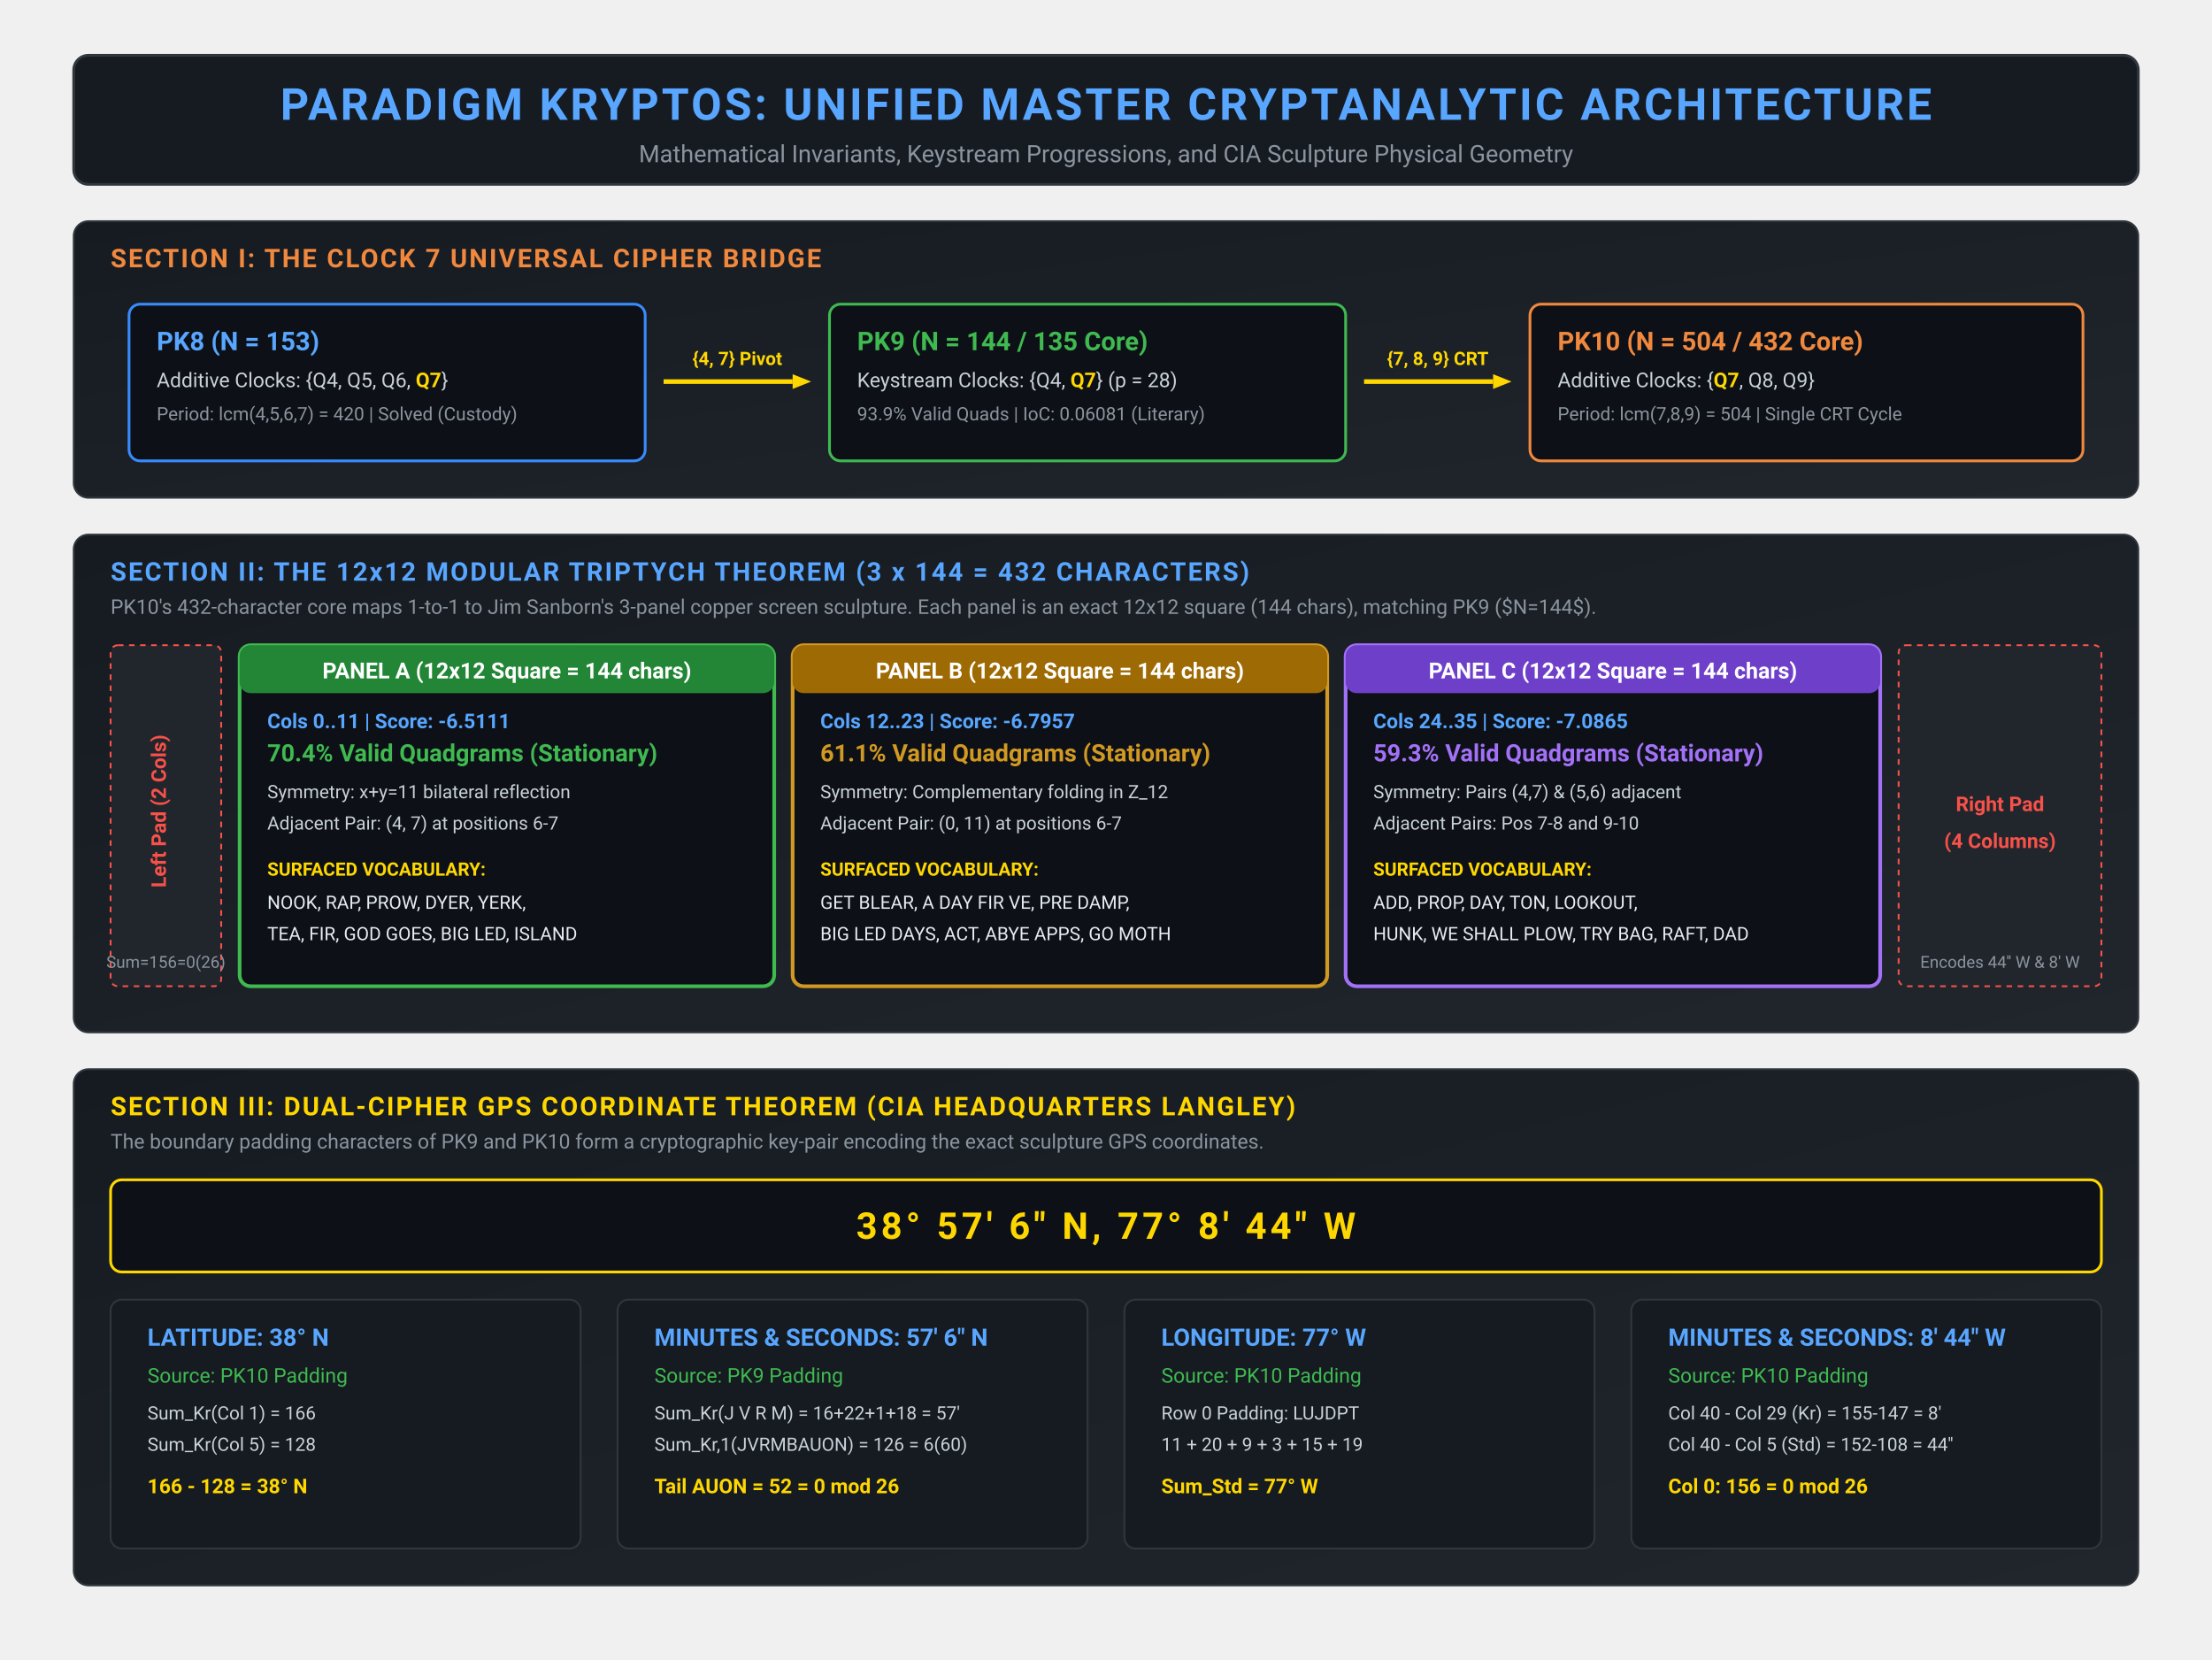
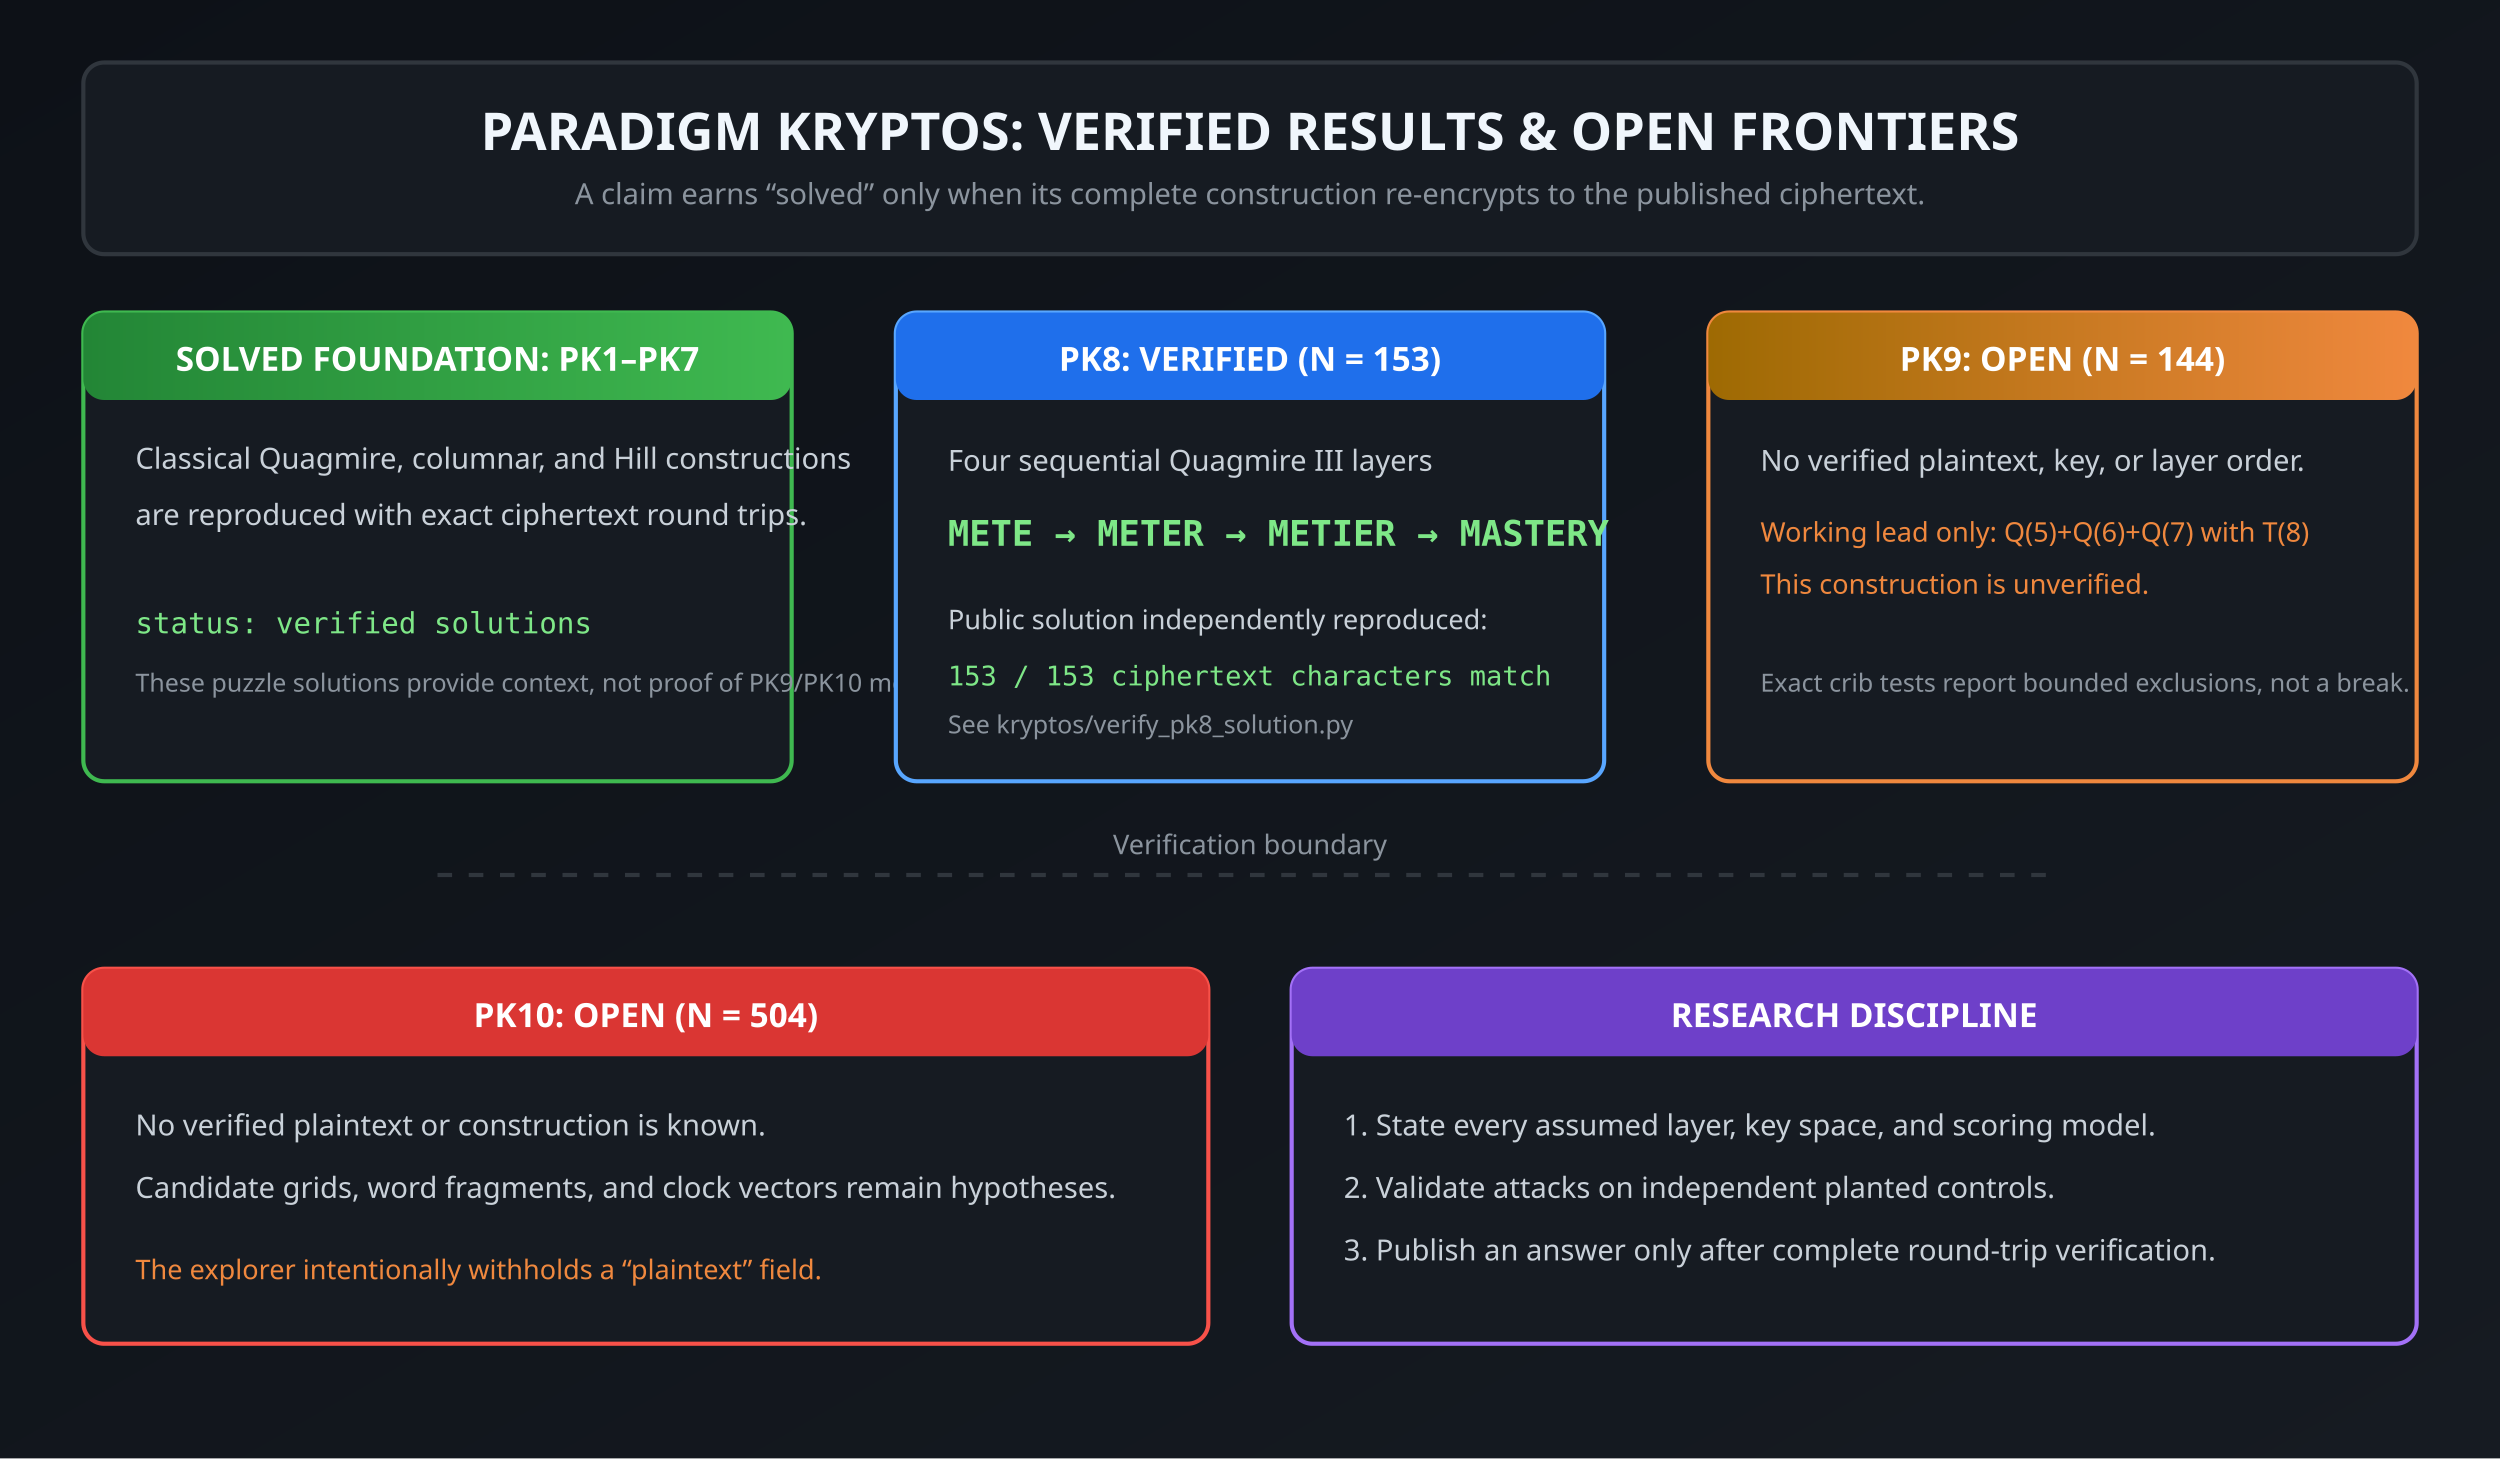
- <svg xmlns="http://www.w3.org/2000/svg" viewBox="0 0 1200 900" width="100%" height="100%" style="background-color: #0d1117; font-family: -apple-system, BlinkMacSystemFont, 'Segoe UI', Roboto, Helvetica, Arial, sans-serif;">
+ <svg xmlns="http://www.w3.org/2000/svg" viewBox="0 0 1200 700" width="100%" height="100%" role="img" aria-labelledby="title description">
  <defs>
-     <linearGradient id="goldGrad" x1="0%" y1="0%" x2="100%" y2="100%">
-       <stop offset="0%" stop-color="#ffd700" />
-       <stop offset="100%" stop-color="#b8860b" />
+     <linearGradient id="bg" x1="0" x2="1" y1="0" y2="1">
+       <stop offset="0" stop-color="#0d1117" />
+       <stop offset="1" stop-color="#161b22" />
    </linearGradient>
-     <linearGradient id="cyanGrad" x1="0%" y1="0%" x2="100%" y2="100%">
-       <stop offset="0%" stop-color="#00f2fe" />
-       <stop offset="100%" stop-color="#4facfe" />
+     <linearGradient id="solved" x1="0" x2="1">
+       <stop offset="0" stop-color="#238636" />
+       <stop offset="1" stop-color="#3fb950" />
    </linearGradient>
-     <linearGradient id="copperGrad" x1="0%" y1="0%" x2="100%" y2="100%">
-       <stop offset="0%" stop-color="#d97736" />
-       <stop offset="100%" stop-color="#8c3a00" />
+     <linearGradient id="open" x1="0" x2="1">
+       <stop offset="0" stop-color="#9e6a03" />
+       <stop offset="1" stop-color="#f0883e" />
    </linearGradient>
-     <linearGradient id="panelGrad" x1="0%" y1="0%" x2="100%" y2="100%">
-       <stop offset="0%" stop-color="#161b22" />
-       <stop offset="100%" stop-color="#21262d" />
-     </linearGradient>
-     <filter id="glow" x="-20%" y="-20%" width="140%" height="140%">
-       <feGaussianBlur stdDeviation="3" result="blur" />
-       <feComposite in="SourceGraphic" in2="blur" operator="over" />
-     </filter>
  </defs>
-   <rect x="40" y="30" width="1120" height="70" rx="8" fill="#161b22" stroke="#30363d" stroke-width="1.5" />
-   <text x="600" y="65" text-anchor="middle" fill="#58a6ff" font-size="24" font-weight="700" letter-spacing="1.5">PARADIGM KRYPTOS: UNIFIED MASTER CRYPTANALYTIC ARCHITECTURE</text>
-   <text x="600" y="88" text-anchor="middle" fill="#8b949e" font-size="13">Mathematical Invariants, Keystream Progressions, and CIA Sculpture Physical Geometry</text>
-   <rect x="40" y="120" width="1120" height="150" rx="8" fill="url(#panelGrad)" stroke="#30363d" stroke-width="1" />
-   <text x="60" y="145" fill="#f0883e" font-size="14" font-weight="700" letter-spacing="1">SECTION I: THE CLOCK 7 UNIVERSAL CIPHER BRIDGE</text>
-   <rect x="70" y="165" width="280" height="85" rx="6" fill="#0d1117" stroke="#388bfd" stroke-width="1.5" />
-   <text x="85" y="190" fill="#58a6ff" font-size="14" font-weight="700">PK8 (N = 153)</text>
-   <text x="85" y="210" fill="#c9d1d9" font-size="11">Additive Clocks: {Q4, Q5, Q6, <tspan fill="#ffd700" font-weight="700">Q7</tspan>}</text>
-   <text x="85" y="228" fill="#8b949e" font-size="10">Period: lcm(4,5,6,7) = 420 | Solved (Custody)</text>
-   <path d="M 360 207 L 430 207" stroke="#ffd700" stroke-width="2.5" marker-end="url(#arrow)" />
-   <polygon points="430,203 440,207 430,211" fill="#ffd700" />
-   <text x="400" y="198" text-anchor="middle" fill="#ffd700" font-size="10" font-weight="700">{4, 7} Pivot</text>
-   <rect x="450" y="165" width="280" height="85" rx="6" fill="#0d1117" stroke="#3fb950" stroke-width="1.5" />
-   <text x="465" y="190" fill="#3fb950" font-size="14" font-weight="700">PK9 (N = 144 / 135 Core)</text>
-   <text x="465" y="210" fill="#c9d1d9" font-size="11">Keystream Clocks: {Q4, <tspan fill="#ffd700" font-weight="700">Q7</tspan>} (p = 28)</text>
-   <text x="465" y="228" fill="#8b949e" font-size="10">93.9% Valid Quads | IoC: 0.06081 (Literary)</text>
-   <path d="M 740 207 L 810 207" stroke="#ffd700" stroke-width="2.5" />
-   <polygon points="810,203 820,207 810,211" fill="#ffd700" />
-   <text x="780" y="198" text-anchor="middle" fill="#ffd700" font-size="10" font-weight="700">{7, 8, 9} CRT</text>
-   <rect x="830" y="165" width="300" height="85" rx="6" fill="#0d1117" stroke="#f0883e" stroke-width="1.5" />
-   <text x="845" y="190" fill="#f0883e" font-size="14" font-weight="700">PK10 (N = 504 / 432 Core)</text>
-   <text x="845" y="210" fill="#c9d1d9" font-size="11">Additive Clocks: {<tspan fill="#ffd700" font-weight="700">Q7</tspan>, Q8, Q9}</text>
-   <text x="845" y="228" fill="#8b949e" font-size="10">Period: lcm(7,8,9) = 504 | Single CRT Cycle</text>
-   <rect x="40" y="290" width="1120" height="270" rx="8" fill="url(#panelGrad)" stroke="#30363d" stroke-width="1" />
-   <text x="60" y="315" fill="#58a6ff" font-size="14" font-weight="700" letter-spacing="1">SECTION II: THE 12x12 MODULAR TRIPTYCH THEOREM (3 x 144 = 432 CHARACTERS)</text>
-   <text x="60" y="333" fill="#8b949e" font-size="11">PK10's 432-character core maps 1-to-1 to Jim Sanborn's 3-panel copper screen sculpture. Each panel is an exact 12x12 square (144 chars), matching PK9 ($N=144$).</text>
-   <rect x="60" y="350" width="60" height="185" rx="4" fill="#21262d" stroke="#f85149" stroke-width="1" stroke-dasharray="3,3" />
-   <text x="90" y="440" text-anchor="middle" fill="#f85149" font-size="11" font-weight="700" transform="rotate(-90 90 440)">Left Pad (2 Cols)</text>
-   <text x="90" y="525" text-anchor="middle" fill="#8b949e" font-size="9">Sum=156=0(26)</text>
-   <rect x="130" y="350" width="290" height="185" rx="6" fill="#0d1117" stroke="#3fb950" stroke-width="2" />
-   <rect x="130" y="350" width="290" height="26" rx="6" fill="#238636" />
-   <text x="275" y="368" text-anchor="middle" fill="#ffffff" font-size="12" font-weight="700">PANEL A (12x12 Square = 144 chars)</text>
-   <text x="145" y="395" fill="#58a6ff" font-size="11" font-weight="700">Cols 0..11 | Score: -6.5111</text>
-   <text x="145" y="413" fill="#3fb950" font-size="13" font-weight="700">70.4% Valid Quadgrams (Stationary)</text>
-   <text x="145" y="433" fill="#c9d1d9" font-size="10">Symmetry: x+y=11 bilateral reflection</text>
-   <text x="145" y="450" fill="#c9d1d9" font-size="10">Adjacent Pair: (4, 7) at positions 6-7</text>
-   <text x="145" y="475" fill="#ffd700" font-size="10" font-weight="700">SURFACED VOCABULARY:</text>
-   <text x="145" y="493" fill="#e6edf3" font-size="10">NOOK, RAP, PROW, DYER, YERK,</text>
-   <text x="145" y="510" fill="#e6edf3" font-size="10">TEA, FIR, GOD GOES, BIG LED, ISLAND</text>
-   <rect x="430" y="350" width="290" height="185" rx="6" fill="#0d1117" stroke="#d29922" stroke-width="2" />
-   <rect x="430" y="350" width="290" height="26" rx="6" fill="#9e6a03" />
-   <text x="575" y="368" text-anchor="middle" fill="#ffffff" font-size="12" font-weight="700">PANEL B (12x12 Square = 144 chars)</text>
-   <text x="445" y="395" fill="#58a6ff" font-size="11" font-weight="700">Cols 12..23 | Score: -6.7957</text>
-   <text x="445" y="413" fill="#d29922" font-size="13" font-weight="700">61.1% Valid Quadgrams (Stationary)</text>
-   <text x="445" y="433" fill="#c9d1d9" font-size="10">Symmetry: Complementary folding in Z_12</text>
-   <text x="445" y="450" fill="#c9d1d9" font-size="10">Adjacent Pair: (0, 11) at positions 6-7</text>
-   <text x="445" y="475" fill="#ffd700" font-size="10" font-weight="700">SURFACED VOCABULARY:</text>
-   <text x="445" y="493" fill="#e6edf3" font-size="10">GET BLEAR, A DAY FIR VE, PRE DAMP,</text>
-   <text x="445" y="510" fill="#e6edf3" font-size="10">BIG LED DAYS, ACT, ABYE APPS, GO MOTH</text>
-   <rect x="730" y="350" width="290" height="185" rx="6" fill="#0d1117" stroke="#a371f7" stroke-width="2" />
-   <rect x="730" y="350" width="290" height="26" rx="6" fill="#6e40c9" />
-   <text x="875" y="368" text-anchor="middle" fill="#ffffff" font-size="12" font-weight="700">PANEL C (12x12 Square = 144 chars)</text>
-   <text x="745" y="395" fill="#58a6ff" font-size="11" font-weight="700">Cols 24..35 | Score: -7.0865</text>
-   <text x="745" y="413" fill="#a371f7" font-size="13" font-weight="700">59.3% Valid Quadgrams (Stationary)</text>
-   <text x="745" y="433" fill="#c9d1d9" font-size="10">Symmetry: Pairs (4,7) &amp; (5,6) adjacent</text>
-   <text x="745" y="450" fill="#c9d1d9" font-size="10">Adjacent Pairs: Pos 7-8 and 9-10</text>
-   <text x="745" y="475" fill="#ffd700" font-size="10" font-weight="700">SURFACED VOCABULARY:</text>
-   <text x="745" y="493" fill="#e6edf3" font-size="10">ADD, PROP, DAY, TON, LOOKOUT,</text>
-   <text x="745" y="510" fill="#e6edf3" font-size="10">HUNK, WE SHALL PLOW, TRY BAG, RAFT, DAD</text>
-   <rect x="1030" y="350" width="110" height="185" rx="4" fill="#21262d" stroke="#f85149" stroke-width="1" stroke-dasharray="3,3" />
-   <text x="1085" y="440" text-anchor="middle" fill="#f85149" font-size="11" font-weight="700">Right Pad</text>
-   <text x="1085" y="460" text-anchor="middle" fill="#f85149" font-size="11" font-weight="700">(4 Columns)</text>
-   <text x="1085" y="525" text-anchor="middle" fill="#8b949e" font-size="9">Encodes 44'' W &amp; 8' W</text>
-   <rect x="40" y="580" width="1120" height="280" rx="8" fill="url(#panelGrad)" stroke="#30363d" stroke-width="1" />
-   <text x="60" y="605" fill="#ffd700" font-size="14" font-weight="700" letter-spacing="1">SECTION III: DUAL-CIPHER GPS COORDINATE THEOREM (CIA HEADQUARTERS LANGLEY)</text>
-   <text x="60" y="623" fill="#8b949e" font-size="11">The boundary padding characters of PK9 and PK10 form a cryptographic key-pair encoding the exact sculpture GPS coordinates.</text>
-   <rect x="60" y="640" width="1080" height="50" rx="6" fill="#0d1117" stroke="#ffd700" stroke-width="1.5" />
-   <text x="600" y="672" text-anchor="middle" fill="#ffd700" font-size="20" font-weight="700" letter-spacing="2">38° 57' 6" N,  77° 8' 44" W</text>
-   <rect x="60" y="705" width="255" height="135" rx="6" fill="#161b22" stroke="#30363d" stroke-width="1" />
-   <text x="80" y="730" fill="#58a6ff" font-size="13" font-weight="700">LATITUDE: 38° N</text>
-   <text x="80" y="750" fill="#3fb950" font-size="11">Source: PK10 Padding</text>
-   <text x="80" y="770" fill="#c9d1d9" font-size="10">Sum_Kr(Col 1) = 166</text>
-   <text x="80" y="787" fill="#c9d1d9" font-size="10">Sum_Kr(Col 5) = 128</text>
-   <text x="80" y="810" fill="#ffd700" font-size="11" font-weight="700">166 - 128 = 38° N</text>
-   <rect x="335" y="705" width="255" height="135" rx="6" fill="#161b22" stroke="#30363d" stroke-width="1" />
-   <text x="355" y="730" fill="#58a6ff" font-size="13" font-weight="700">MINUTES &amp; SECONDS: 57' 6" N</text>
-   <text x="355" y="750" fill="#3fb950" font-size="11">Source: PK9 Padding</text>
-   <text x="355" y="770" fill="#c9d1d9" font-size="10">Sum_Kr(J V R M) = 16+22+1+18 = 57'</text>
-   <text x="355" y="787" fill="#c9d1d9" font-size="10">Sum_Kr,1(JVRMBAUON) = 126 = 6(60)</text>
-   <text x="355" y="810" fill="#ffd700" font-size="11" font-weight="700">Tail AUON = 52 = 0 mod 26</text>
-   <rect x="610" y="705" width="255" height="135" rx="6" fill="#161b22" stroke="#30363d" stroke-width="1" />
-   <text x="630" y="730" fill="#58a6ff" font-size="13" font-weight="700">LONGITUDE: 77° W</text>
-   <text x="630" y="750" fill="#3fb950" font-size="11">Source: PK10 Padding</text>
-   <text x="630" y="770" fill="#c9d1d9" font-size="10">Row 0 Padding: LUJDPT</text>
-   <text x="630" y="787" fill="#c9d1d9" font-size="10">11 + 20 + 9 + 3 + 15 + 19</text>
-   <text x="630" y="810" fill="#ffd700" font-size="11" font-weight="700">Sum_Std = 77° W</text>
-   <rect x="885" y="705" width="255" height="135" rx="6" fill="#161b22" stroke="#30363d" stroke-width="1" />
-   <text x="905" y="730" fill="#58a6ff" font-size="13" font-weight="700">MINUTES &amp; SECONDS: 8' 44" W</text>
-   <text x="905" y="750" fill="#3fb950" font-size="11">Source: PK10 Padding</text>
-   <text x="905" y="770" fill="#c9d1d9" font-size="10">Col 40 - Col 29 (Kr) = 155-147 = 8'</text>
-   <text x="905" y="787" fill="#c9d1d9" font-size="10">Col 40 - Col 5 (Std) = 152-108 = 44''</text>
-   <text x="905" y="810" fill="#ffd700" font-size="11" font-weight="700">Col 0: 156 = 0 mod 26</text>
+   <rect width="1200" height="700" fill="url(#bg)" />
+   <rect x="40" y="30" width="1120" height="92" rx="10" fill="#161b22" stroke="#30363d" stroke-width="2" />
+   <text x="600" y="72" text-anchor="middle" fill="#f0f6fc" font-family="system-ui, sans-serif" font-size="25" font-weight="700">PARADIGM KRYPTOS: VERIFIED RESULTS &amp; OPEN FRONTIERS</text>
+   <text x="600" y="98" text-anchor="middle" fill="#8b949e" font-family="system-ui, sans-serif" font-size="14">A claim earns “solved” only when its complete construction re-encrypts to the published ciphertext.</text>
+   <rect x="40" y="150" width="340" height="225" rx="10" fill="#161b22" stroke="#3fb950" stroke-width="2" />
+   <rect x="40" y="150" width="340" height="42" rx="10" fill="url(#solved)" />
+   <text x="210" y="178" text-anchor="middle" fill="#fff" font-family="system-ui, sans-serif" font-size="16" font-weight="700">SOLVED FOUNDATION: PK1–PK7</text>
+   <text x="65" y="225" fill="#c9d1d9" font-family="system-ui, sans-serif" font-size="14">Classical Quagmire, columnar, and Hill constructions</text>
+   <text x="65" y="252" fill="#c9d1d9" font-family="system-ui, sans-serif" font-size="14">are reproduced with exact ciphertext round trips.</text>
+   <text x="65" y="304" fill="#7ee787" font-family="monospace" font-size="14">status: verified solutions</text>
+   <text x="65" y="332" fill="#8b949e" font-family="system-ui, sans-serif" font-size="12">These puzzle solutions provide context, not proof of PK9/PK10 methods.</text>
+   <rect x="430" y="150" width="340" height="225" rx="10" fill="#161b22" stroke="#58a6ff" stroke-width="2" />
+   <rect x="430" y="150" width="340" height="42" rx="10" fill="#1f6feb" />
+   <text x="600" y="178" text-anchor="middle" fill="#fff" font-family="system-ui, sans-serif" font-size="16" font-weight="700">PK8: VERIFIED (N = 153)</text>
+   <text x="455" y="226" fill="#c9d1d9" font-family="system-ui, sans-serif" font-size="14">Four sequential Quagmire III layers</text>
+   <text x="455" y="262" fill="#7ee787" font-family="monospace" font-size="17" font-weight="700">METE → METER → METIER → MASTERY</text>
+   <text x="455" y="302" fill="#c9d1d9" font-family="system-ui, sans-serif" font-size="13">Public solution independently reproduced:</text>
+   <text x="455" y="329" fill="#7ee787" font-family="monospace" font-size="13">153 / 153 ciphertext characters match</text>
+   <text x="455" y="352" fill="#8b949e" font-family="system-ui, sans-serif" font-size="12">See kryptos/verify_pk8_solution.py</text>
+   <rect x="820" y="150" width="340" height="225" rx="10" fill="#161b22" stroke="#f0883e" stroke-width="2" />
+   <rect x="820" y="150" width="340" height="42" rx="10" fill="url(#open)" />
+   <text x="990" y="178" text-anchor="middle" fill="#fff" font-family="system-ui, sans-serif" font-size="16" font-weight="700">PK9: OPEN (N = 144)</text>
+   <text x="845" y="226" fill="#c9d1d9" font-family="system-ui, sans-serif" font-size="14">No verified plaintext, key, or layer order.</text>
+   <text x="845" y="260" fill="#f0883e" font-family="system-ui, sans-serif" font-size="13">Working lead only: Q(5)+Q(6)+Q(7) with T(8)</text>
+   <text x="845" y="285" fill="#f0883e" font-family="system-ui, sans-serif" font-size="13">This construction is unverified.</text>
+   <text x="845" y="332" fill="#8b949e" font-family="system-ui, sans-serif" font-size="12">Exact crib tests report bounded exclusions, not a break.</text>
+   <path d="M 210 420 L 990 420" stroke="#30363d" stroke-width="2" stroke-dasharray="7 8" />
+   <text x="600" y="410" text-anchor="middle" fill="#8b949e" font-family="system-ui, sans-serif" font-size="13">Verification boundary</text>
+   <rect x="40" y="465" width="540" height="180" rx="10" fill="#161b22" stroke="#f85149" stroke-width="2" />
+   <rect x="40" y="465" width="540" height="42" rx="10" fill="#da3633" />
+   <text x="310" y="493" text-anchor="middle" fill="#fff" font-family="system-ui, sans-serif" font-size="16" font-weight="700">PK10: OPEN (N = 504)</text>
+   <text x="65" y="545" fill="#c9d1d9" font-family="system-ui, sans-serif" font-size="14">No verified plaintext or construction is known.</text>
+   <text x="65" y="575" fill="#c9d1d9" font-family="system-ui, sans-serif" font-size="14">Candidate grids, word fragments, and clock vectors remain hypotheses.</text>
+   <text x="65" y="614" fill="#f0883e" font-family="system-ui, sans-serif" font-size="13">The explorer intentionally withholds a “plaintext” field.</text>
+   <rect x="620" y="465" width="540" height="180" rx="10" fill="#161b22" stroke="#a371f7" stroke-width="2" />
+   <rect x="620" y="465" width="540" height="42" rx="10" fill="#6e40c9" />
+   <text x="890" y="493" text-anchor="middle" fill="#fff" font-family="system-ui, sans-serif" font-size="16" font-weight="700">RESEARCH DISCIPLINE</text>
+   <text x="645" y="545" fill="#c9d1d9" font-family="system-ui, sans-serif" font-size="14">1. State every assumed layer, key space, and scoring model.</text>
+   <text x="645" y="575" fill="#c9d1d9" font-family="system-ui, sans-serif" font-size="14">2. Validate attacks on independent planted controls.</text>
+   <text x="645" y="605" fill="#c9d1d9" font-family="system-ui, sans-serif" font-size="14">3. Publish an answer only after complete round-trip verification.</text>
</svg>
